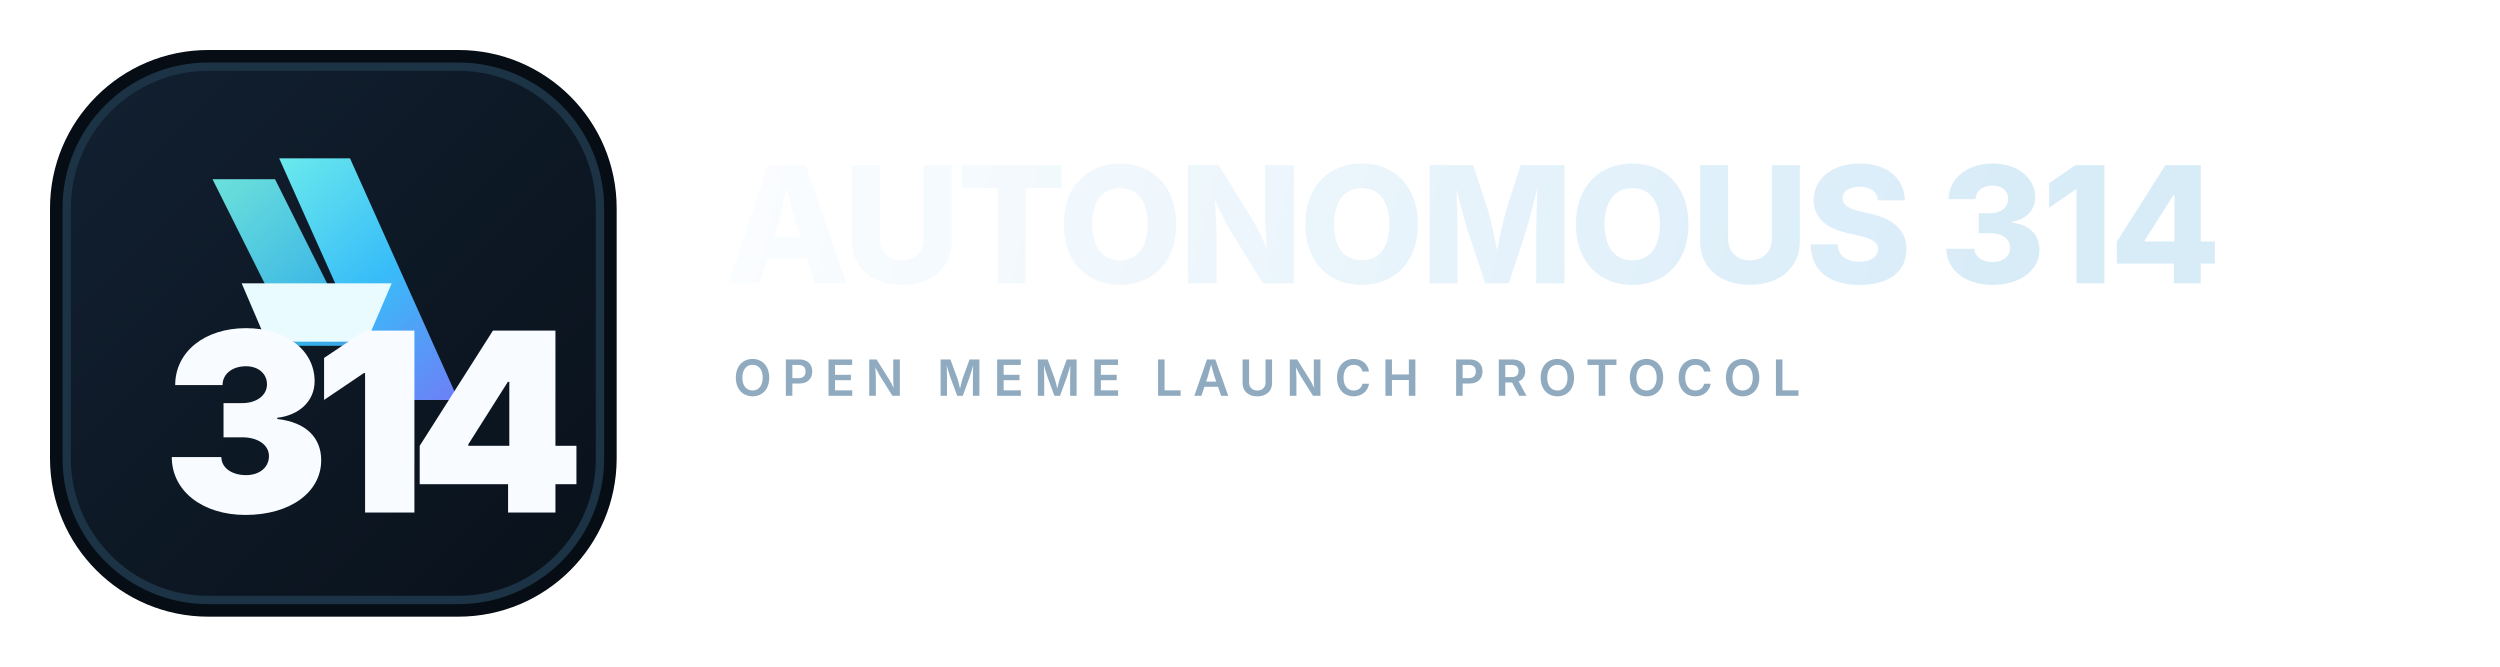
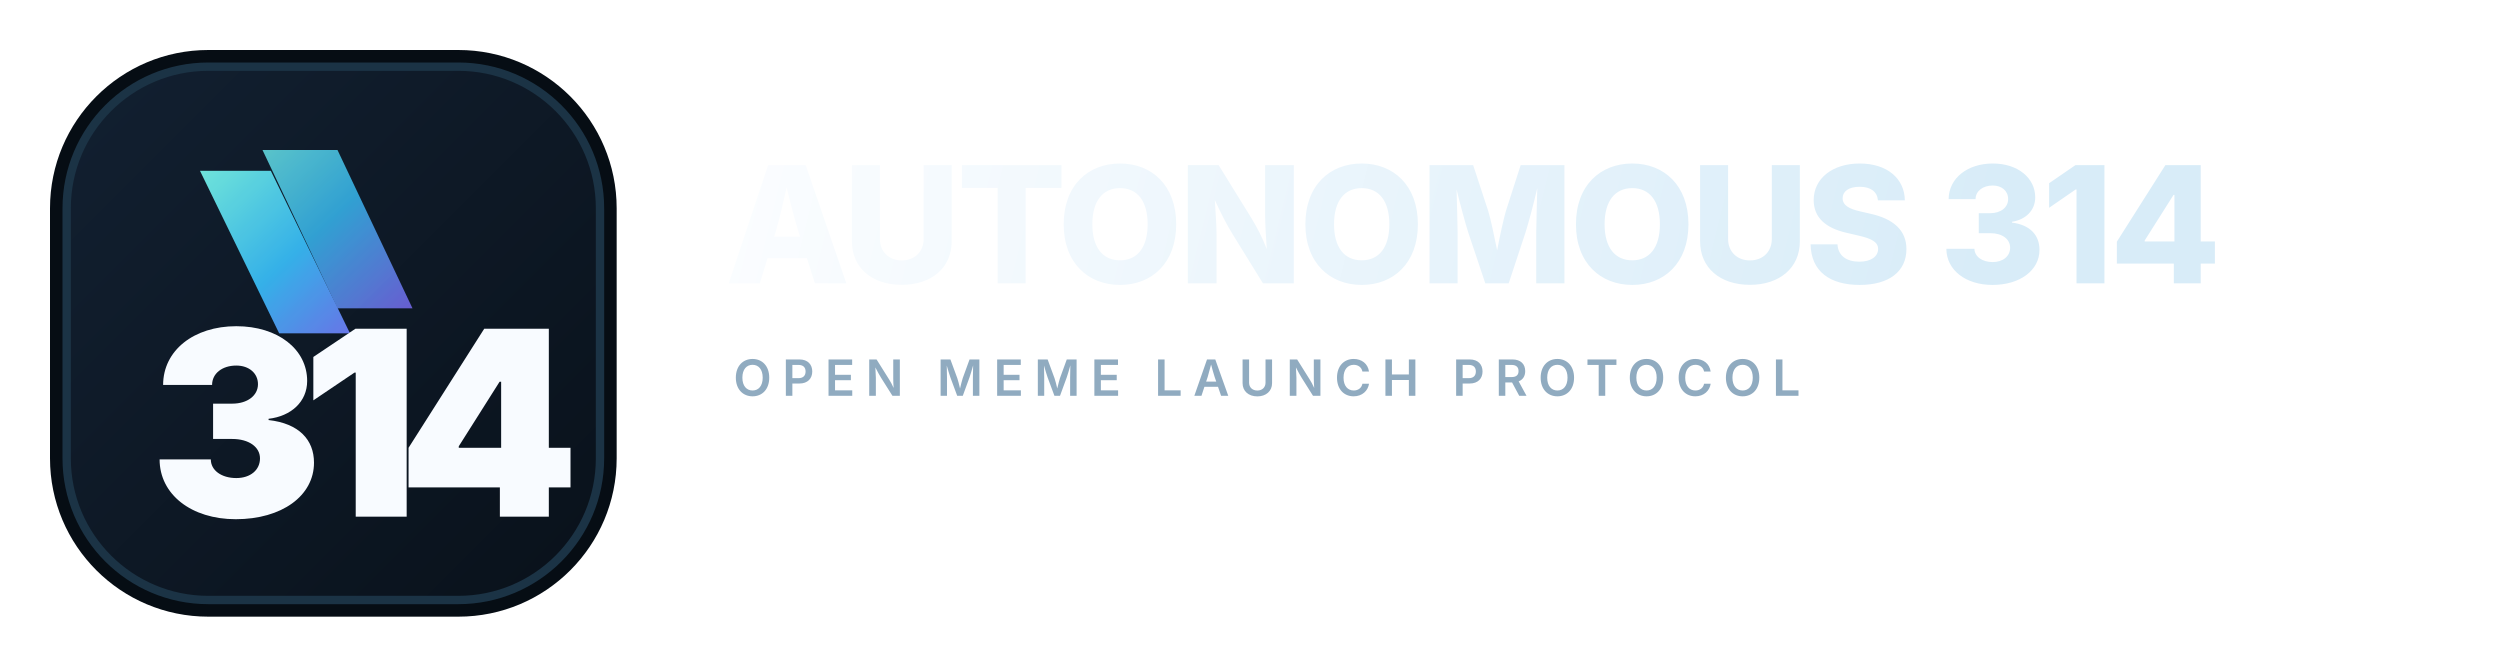
<svg xmlns="http://www.w3.org/2000/svg" width="1200" height="320" viewBox="0 0 1200 320" fill="none">
  <defs>
    <linearGradient id="panel" x1="32" y1="32" x2="288" y2="288" gradientUnits="userSpaceOnUse">
      <stop stop-color="#122031" />
      <stop offset="1" stop-color="#09111A" />
    </linearGradient>
-     <linearGradient id="accent" x1="98" y1="74" x2="236" y2="228" gradientUnits="userSpaceOnUse">
+     <linearGradient id="accent" x1="98" y1="74" x2="190" y2="172" gradientUnits="userSpaceOnUse">
      <stop stop-color="#7CF9E8" />
      <stop offset="0.48" stop-color="#38BDF8" />
      <stop offset="1" stop-color="#8B5CF6" />
    </linearGradient>
    <linearGradient id="word" x1="348" y1="88" x2="926" y2="230" gradientUnits="userSpaceOnUse">
      <stop stop-color="#FBFDFF" />
      <stop offset="1" stop-color="#D8ECF8" />
    </linearGradient>
  </defs>
  <rect x="24" y="24" width="272" height="272" rx="76" fill="#060D14" />
  <rect x="32" y="32" width="256" height="256" rx="68" fill="url(#panel)" stroke="#1B3345" stroke-width="4" />
-   <path d="M102 86H132L172 166H142L102 86Z" fill="url(#accent)" opacity="0.92" />
-   <path d="M134 76H168L220 192H186L134 76Z" fill="url(#accent)" />
-   <path d="M116 136H188L176 164H128L116 136Z" fill="#EAFBFF" />
-   <text x="78" y="246" fill="#F8FBFF" font-size="120" font-weight="900" font-family="Inter, Arial, sans-serif" letter-spacing="-8">314</text>
+   <path d="M96 82H130L168 160H134L96 82Z" fill="url(#accent)" opacity="0.92" />
+   <path d="M126 72H162L198 148H162L126 72Z" fill="url(#accent)" opacity="0.82" />
+   <text x="72" y="248" fill="#F8FBFF" font-size="124" font-weight="900" font-family="Inter, Arial, sans-serif" letter-spacing="-10">314</text>
  <text x="348" y="136" fill="url(#word)" font-size="78" font-weight="800" font-family="Inter, Arial, sans-serif" letter-spacing="-2">AUTONOMOUS 314</text>
  <text x="352" y="190" fill="#90ABC0" font-size="24" font-weight="600" font-family="Inter, Arial, sans-serif" letter-spacing="5">OPEN MEME LAUNCH PROTOCOL</text>
</svg>
